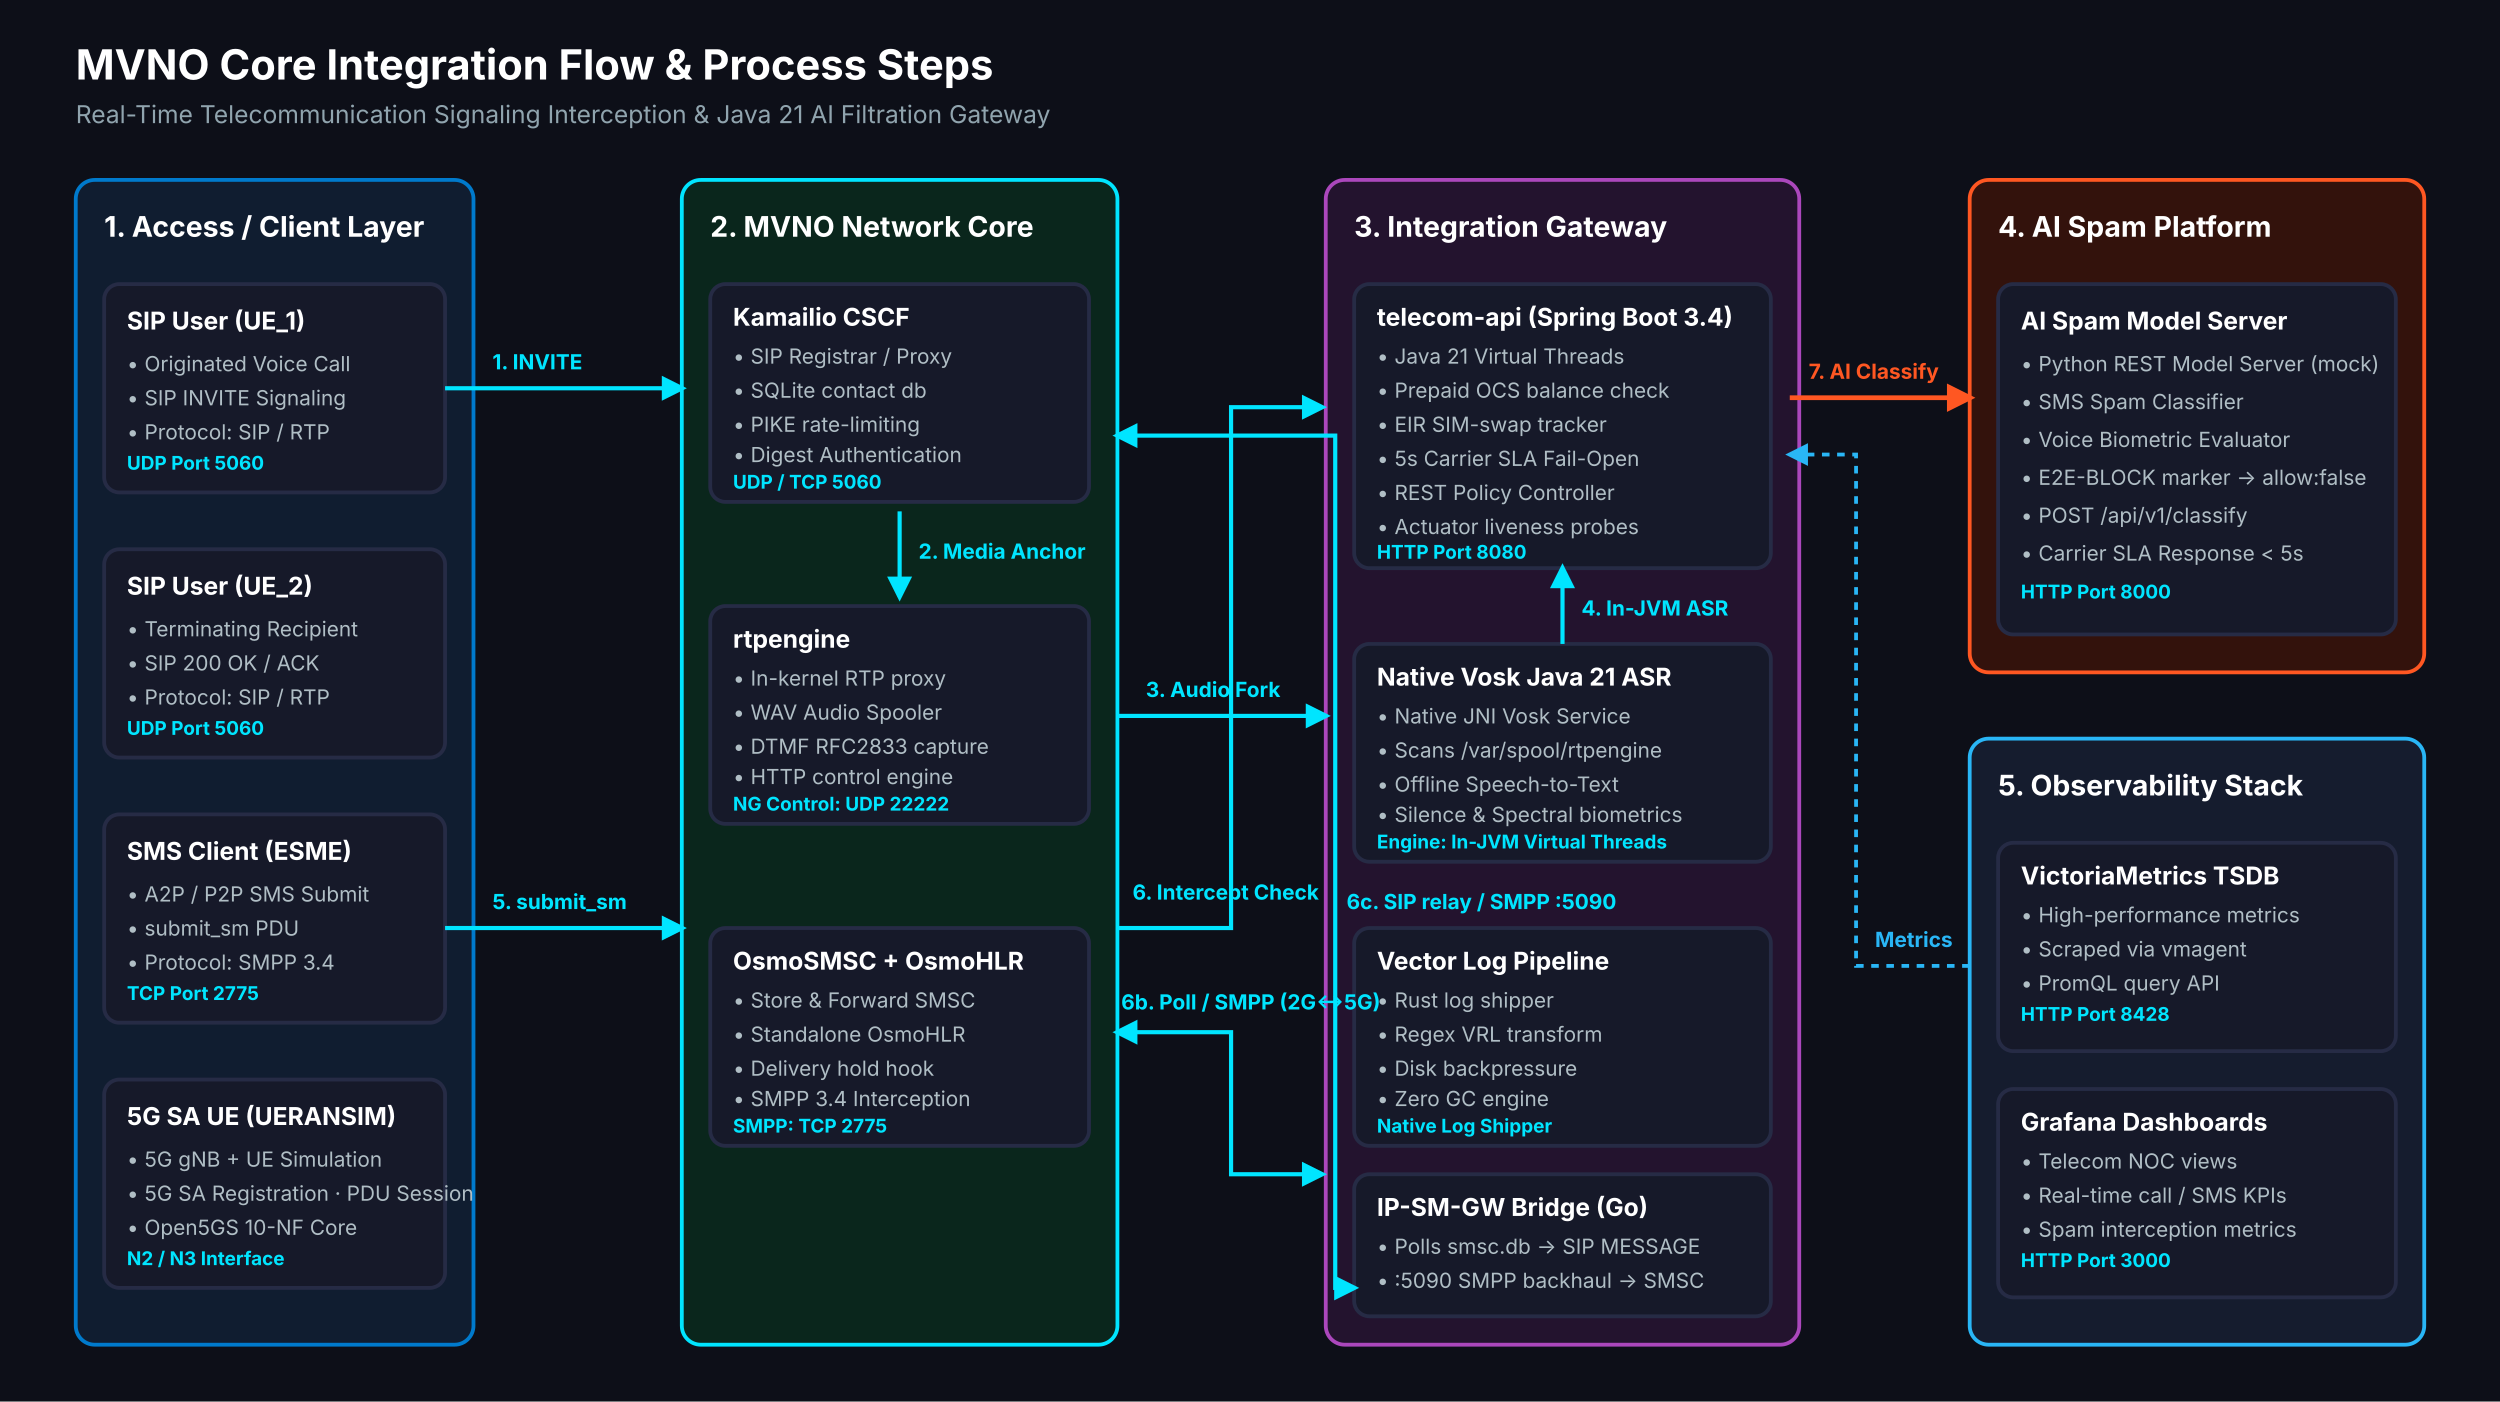
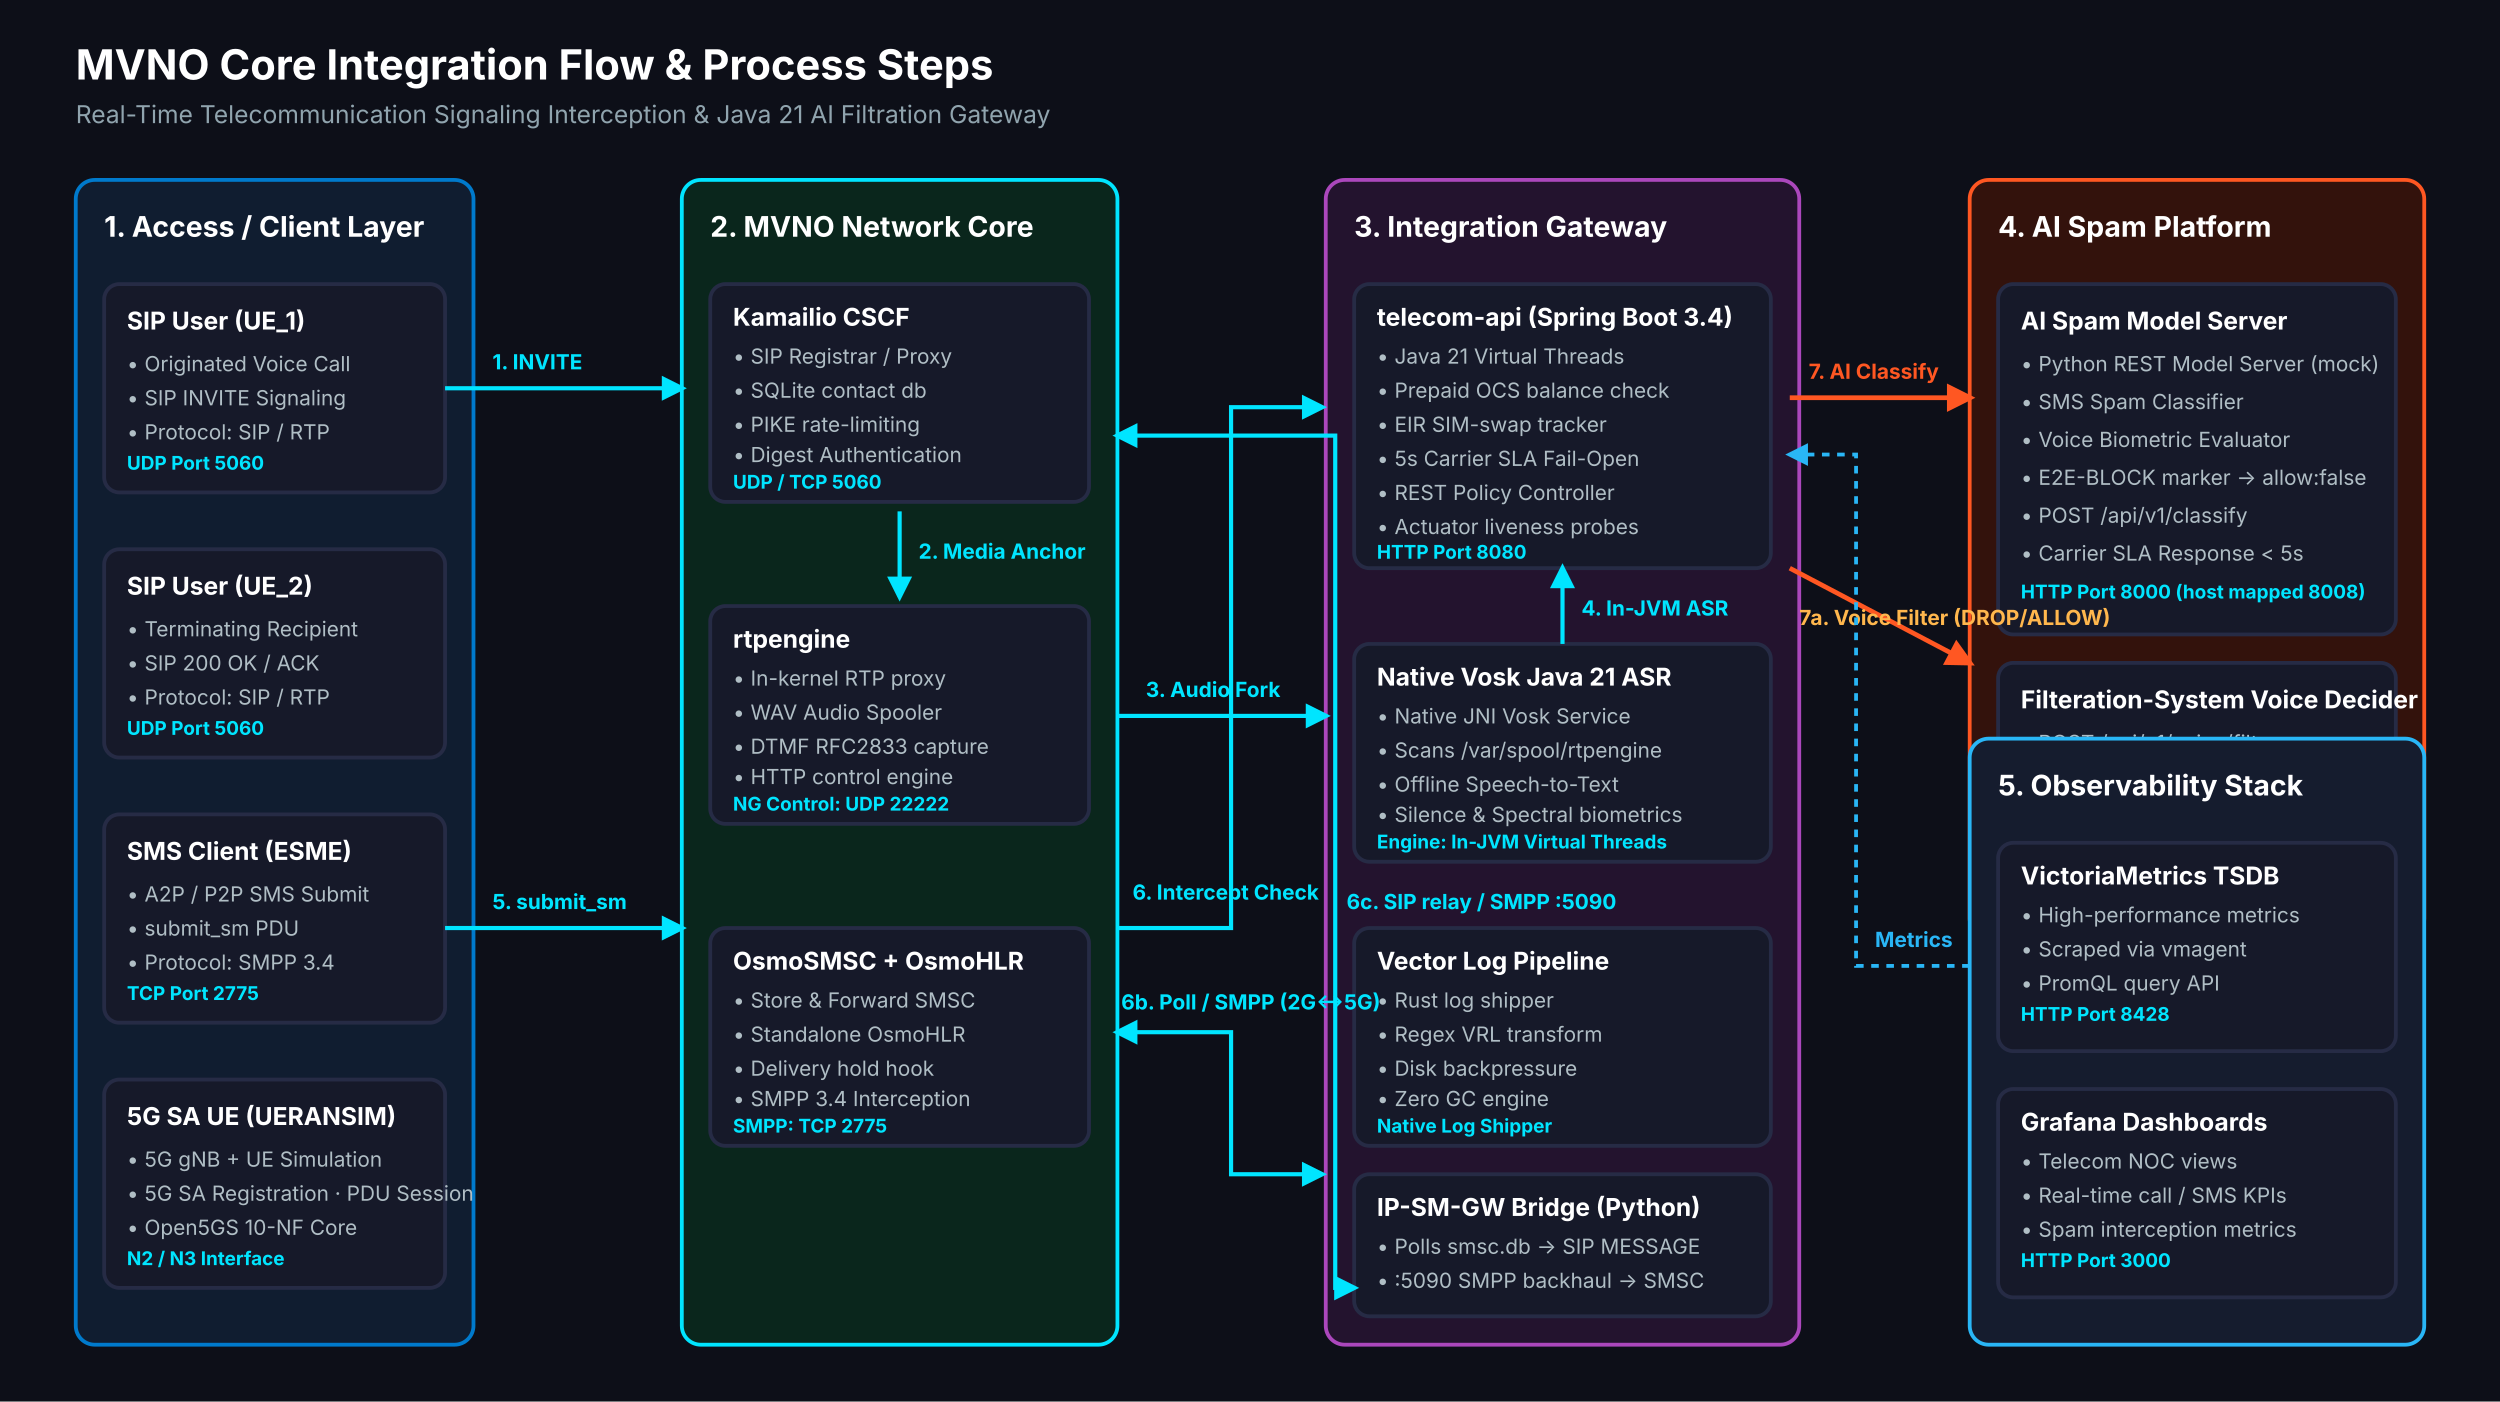
<svg xmlns="http://www.w3.org/2000/svg" viewBox="0 0 1320 740" width="100%" height="100%">
  <defs>
    <style>
      .bg { fill: #0d0f18; }
      .box { fill: #161929; stroke: #262b45; stroke-width: 2; rx: 8; ry: 8; }
      .client-box { fill: #101d30; stroke: #007acc; stroke-width: 2; rx: 10; ry: 10; }
      .core-box { fill: #0a261c; stroke: #00e5ff; stroke-width: 2; rx: 10; ry: 10; }
      .gw-box { fill: #23132e; stroke: #ab47bc; stroke-width: 2; rx: 10; ry: 10; }
      .ai-box { fill: #33120c; stroke: #ff5722; stroke-width: 2; rx: 10; ry: 10; }
      .obs-box { fill: #151c2e; stroke: #29b6f6; stroke-width: 2; rx: 10; ry: 10; }
      
      .text-header { font-family: 'Inter', system-ui, sans-serif; font-size: 15px; font-weight: bold; fill: #ffffff; }
      .text-title { font-family: 'Inter', system-ui, sans-serif; font-size: 13px; font-weight: bold; fill: #ffffff; }
      .text-body { font-family: 'Inter', system-ui, sans-serif; font-size: 11px; fill: #b0bec5; }
      .text-link { font-family: 'Inter', system-ui, sans-serif; font-size: 10px; fill: #00e5ff; font-weight: bold; }
      .text-label { font-family: 'Inter', system-ui, sans-serif; font-size: 11px; font-weight: bold; }
      
      .solid-arrow { stroke: #00e5ff; stroke-width: 2.2; fill: none; }
      .ai-arrow { stroke: #ff5722; stroke-width: 2.5; fill: none; }
      .obs-arrow { stroke: #29b6f6; stroke-width: 2; fill: none; stroke-dasharray: 4,4; }
      
      .marker-cyan { fill: #00e5ff; }
      .marker-orange { fill: #ff5722; }
      .marker-blue { fill: #29b6f6; }
    </style>
    <marker id="arrow-head-cyan" viewBox="0 0 10 10" refX="8" refY="5" markerWidth="6" markerHeight="6" orient="auto-start-reverse" overflow="visible">
      <path d="M 0 0 L 10 5 L 0 10 z" class="marker-cyan" />
    </marker>
    <marker id="arrow-head-orange" viewBox="0 0 10 10" refX="8" refY="5" markerWidth="6" markerHeight="6" orient="auto-start-reverse" overflow="visible">
      <path d="M 0 0 L 10 5 L 0 10 z" class="marker-orange" />
    </marker>
    <marker id="arrow-head-blue" viewBox="0 0 10 10" refX="8" refY="5" markerWidth="6" markerHeight="6" orient="auto-start-reverse" overflow="visible">
      <path d="M 0 0 L 10 5 L 0 10 z" class="marker-blue" />
    </marker>
  </defs>
  <rect width="1320" height="740" class="bg" />
  <text x="40" y="42" font-family="'Inter', sans-serif" font-size="22" font-weight="bold" fill="#ffffff">MVNO Core Integration Flow &amp; Process Steps</text>
  <text x="40" y="65" font-family="'Inter', sans-serif" font-size="13" fill="#90a4ae">Real-Time Telecommunication Signaling Interception &amp; Java 21 AI Filtration Gateway</text>
  <g transform="translate(40, 95)">
    <rect width="210" height="615" class="client-box" />
    <text x="15" y="30" class="text-header">1. Access / Client Layer</text>
    <g transform="translate(15, 55)">
      <rect width="180" height="110" class="box" />
      <text x="12" y="24" class="text-title">SIP User (UE_1)</text>
      <text x="12" y="46" class="text-body">• Originated Voice Call</text>
      <text x="12" y="64" class="text-body">• SIP INVITE Signaling</text>
      <text x="12" y="82" class="text-body">• Protocol: SIP / RTP</text>
      <text x="12" y="98" class="text-link">UDP Port 5060</text>
    </g>
    <g transform="translate(15, 195)">
      <rect width="180" height="110" class="box" />
      <text x="12" y="24" class="text-title">SIP User (UE_2)</text>
      <text x="12" y="46" class="text-body">• Terminating Recipient</text>
      <text x="12" y="64" class="text-body">• SIP 200 OK / ACK</text>
      <text x="12" y="82" class="text-body">• Protocol: SIP / RTP</text>
      <text x="12" y="98" class="text-link">UDP Port 5060</text>
    </g>
    <g transform="translate(15, 335)">
      <rect width="180" height="110" class="box" />
      <text x="12" y="24" class="text-title">SMS Client (ESME)</text>
      <text x="12" y="46" class="text-body">• A2P / P2P SMS Submit</text>
      <text x="12" y="64" class="text-body">• submit_sm PDU</text>
      <text x="12" y="82" class="text-body">• Protocol: SMPP 3.4</text>
      <text x="12" y="98" class="text-link">TCP Port 2775</text>
    </g>
    <g transform="translate(15, 475)">
      <rect width="180" height="110" class="box" />
      <text x="12" y="24" class="text-title">5G SA UE (UERANSIM)</text>
      <text x="12" y="46" class="text-body">• 5G gNB + UE Simulation</text>
      <text x="12" y="64" class="text-body">• 5G SA Registration · PDU Session</text>
      <text x="12" y="82" class="text-body">• Open5GS 10-NF Core</text>
      <text x="12" y="98" class="text-link">N2 / N3 Interface</text>
    </g>
  </g>
  <g transform="translate(360, 95)">
    <rect width="230" height="615" class="core-box" />
    <text x="15" y="30" class="text-header">2. MVNO Network Core</text>
    <g transform="translate(15, 55)">
      <rect width="200" height="115" class="box" />
      <text x="12" y="22" class="text-title">Kamailio CSCF</text>
      <text x="12" y="42" class="text-body">• SIP Registrar / Proxy</text>
      <text x="12" y="60" class="text-body">• SQLite contact db</text>
      <text x="12" y="78" class="text-body">• PIKE rate-limiting</text>
      <text x="12" y="94" class="text-body">• Digest Authentication</text>
      <text x="12" y="108" class="text-link">UDP / TCP 5060</text>
    </g>
    <g transform="translate(15, 225)">
      <rect width="200" height="115" class="box" />
      <text x="12" y="22" class="text-title">rtpengine</text>
      <text x="12" y="42" class="text-body">• In-kernel RTP proxy</text>
      <text x="12" y="60" class="text-body">• WAV Audio Spooler</text>
      <text x="12" y="78" class="text-body">• DTMF RFC2833 capture</text>
      <text x="12" y="94" class="text-body">• HTTP control engine</text>
      <text x="12" y="108" class="text-link">NG Control: UDP 22222</text>
    </g>
    <g transform="translate(15, 395)">
      <rect width="200" height="115" class="box" />
      <text x="12" y="22" class="text-title">OsmoSMSC + OsmoHLR</text>
      <text x="12" y="42" class="text-body">• Store &amp; Forward SMSC</text>
      <text x="12" y="60" class="text-body">• Standalone OsmoHLR</text>
      <text x="12" y="78" class="text-body">• Delivery hold hook</text>
      <text x="12" y="94" class="text-body">• SMPP 3.4 Interception</text>
      <text x="12" y="108" class="text-link">SMPP: TCP 2775</text>
    </g>
  </g>
  <g transform="translate(700, 95)">
    <rect width="250" height="615" class="gw-box" />
    <text x="15" y="30" class="text-header">3. Integration Gateway</text>
    <g transform="translate(15, 55)">
      <rect width="220" height="150" class="box" />
      <text x="12" y="22" class="text-title">telecom-api (Spring Boot 3.4)</text>
      <text x="12" y="42" class="text-body">• Java 21 Virtual Threads</text>
      <text x="12" y="60" class="text-body">• Prepaid OCS balance check</text>
      <text x="12" y="78" class="text-body">• EIR SIM-swap tracker</text>
      <text x="12" y="96" class="text-body">• 5s Carrier SLA Fail-Open</text>
      <text x="12" y="114" class="text-body">• REST Policy Controller</text>
      <text x="12" y="132" class="text-body">• Actuator liveness probes</text>
      <text x="12" y="145" class="text-link">HTTP Port 8080</text>
    </g>
    <g transform="translate(15, 245)">
      <rect width="220" height="115" class="box" />
      <text x="12" y="22" class="text-title">Native Vosk Java 21 ASR</text>
      <text x="12" y="42" class="text-body">• Native JNI Vosk Service</text>
      <text x="12" y="60" class="text-body">• Scans /var/spool/rtpengine</text>
      <text x="12" y="78" class="text-body">• Offline Speech-to-Text</text>
      <text x="12" y="94" class="text-body">• Silence &amp; Spectral biometrics</text>
      <text x="12" y="108" class="text-link">Engine: In-JVM Virtual Threads</text>
    </g>
    <g transform="translate(15, 395)">
      <rect width="220" height="115" class="box" />
      <text x="12" y="22" class="text-title">Vector Log Pipeline</text>
      <text x="12" y="42" class="text-body">• Rust log shipper</text>
      <text x="12" y="60" class="text-body">• Regex VRL transform</text>
      <text x="12" y="78" class="text-body">• Disk backpressure</text>
      <text x="12" y="94" class="text-body">• Zero GC engine</text>
      <text x="12" y="108" class="text-link">Native Log Shipper</text>
    </g>
    <g transform="translate(15, 525)">
      <rect width="220" height="75" class="box" />
-       <text x="12" y="22" class="text-title">IP-SM-GW Bridge (Go)</text>
+       <text x="12" y="22" class="text-title">IP-SM-GW Bridge (Python)</text>
      <text x="12" y="42" class="text-body">• Polls smsc.db → SIP MESSAGE</text>
      <text x="12" y="60" class="text-body">• :5090 SMPP backhaul → SMSC</text>
    </g>
  </g>
  <g transform="translate(1040, 95)">
-     <rect width="240" height="260" class="ai-box" />
+     <rect width="240" height="400" class="ai-box" />
    <text x="15" y="30" class="text-header">4. AI Spam Platform</text>
    <g transform="translate(15, 55)">
      <rect width="210" height="185" class="box" stroke="#ff5722" />
      <text x="12" y="24" class="text-title" fill="#ff7043">AI Spam Model Server</text>
      <text x="12" y="46" class="text-body">• Python REST Model Server (mock)</text>
      <text x="12" y="66" class="text-body">• SMS Spam Classifier</text>
      <text x="12" y="86" class="text-body">• Voice Biometric Evaluator</text>
      <text x="12" y="106" class="text-body">• E2E-BLOCK marker → allow:false</text>
      <text x="12" y="126" class="text-body">• POST /api/v1/classify</text>
      <text x="12" y="146" class="text-body">• Carrier SLA Response &lt; 5s</text>
-       <text x="12" y="166" class="text-link">HTTP Port 8000</text>
+       <text x="12" y="166" class="text-link">HTTP Port 8000 (host mapped 8008)</text>
+     </g>
+     <g transform="translate(15, 255)">
+       <rect width="210" height="130" class="box" stroke="#ffb74d" />
+       <text x="12" y="24" class="text-title" fill="#ffb74d">Filteration-System Voice Decider</text>
+       <text x="12" y="46" class="text-body">• POST /api/v1/voice/filter</text>
+       <text x="12" y="66" class="text-body">• {callerId,receiverId,transcript}</text>
+       <text x="12" y="86" class="text-body">• → {isMalicious,action}</text>
+       <text x="12" y="106" class="text-body">• DROP_CALL / ALLOW_CALL</text>
    </g>
  </g>
  <g transform="translate(1040, 390)">
    <rect width="240" height="320" class="obs-box" />
    <text x="15" y="30" class="text-header">5. Observability Stack</text>
    <g transform="translate(15, 55)">
      <rect width="210" height="110" class="box" />
      <text x="12" y="22" class="text-title">VictoriaMetrics TSDB</text>
      <text x="12" y="42" class="text-body">• High-performance metrics</text>
      <text x="12" y="60" class="text-body">• Scraped via vmagent</text>
      <text x="12" y="78" class="text-body">• PromQL query API</text>
      <text x="12" y="94" class="text-link">HTTP Port 8428</text>
    </g>
    <g transform="translate(15, 185)">
      <rect width="210" height="110" class="box" />
      <text x="12" y="22" class="text-title">Grafana Dashboards</text>
      <text x="12" y="42" class="text-body">• Telecom NOC views</text>
      <text x="12" y="60" class="text-body">• Real-time call / SMS KPIs</text>
      <text x="12" y="78" class="text-body">• Spam interception metrics</text>
      <text x="12" y="94" class="text-link">HTTP Port 3000</text>
    </g>
  </g>
  <path d="M 235,205 L 360,205" class="solid-arrow" marker-end="url(#arrow-head-cyan)" />
  <text x="260" y="195" class="text-label" fill="#00e5ff">1. INVITE</text>
  <path d="M 475,270 L 475,315" class="solid-arrow" marker-end="url(#arrow-head-cyan)" />
  <text x="485" y="295" class="text-label" fill="#00e5ff">2. Media Anchor</text>
  <path d="M 590,378 L 700,378" class="solid-arrow" marker-end="url(#arrow-head-cyan)" />
  <text x="605" y="368" class="text-label" fill="#00e5ff">3. Audio Fork</text>
  <path d="M 825,340 L 825,300" class="solid-arrow" marker-end="url(#arrow-head-cyan)" />
  <text x="835" y="325" class="text-label" fill="#00e5ff">4. In-JVM ASR</text>
  <path d="M 235,490 L 360,490" class="solid-arrow" marker-end="url(#arrow-head-cyan)" />
  <text x="260" y="480" class="text-label" fill="#00e5ff">5. submit_sm</text>
  <path d="M 590,490 L 650,490 L 650,215 L 698,215" class="solid-arrow" marker-end="url(#arrow-head-cyan)" />
  <text x="598" y="475" class="text-label" fill="#00e5ff">6. Intercept Check</text>
  <path d="M 590,545 L 650,545 L 650,620 L 698,620" class="solid-arrow" marker-start="url(#arrow-head-cyan)" marker-end="url(#arrow-head-cyan)" />
  <text x="592" y="533" class="text-label" fill="#00e5ff">6b. Poll / SMPP (2G↔5G)</text>
  <path d="M 715,680 L 705,680 L 705,230 L 590,230" class="solid-arrow" marker-start="url(#arrow-head-cyan)" marker-end="url(#arrow-head-cyan)" />
  <text x="711" y="480" class="text-label" fill="#00e5ff">6c. SIP relay / SMPP :5090</text>
  <path d="M 945,210 L 1040,210" class="ai-arrow" marker-end="url(#arrow-head-orange)" />
  <text x="955" y="200" class="text-label" fill="#ff5722">7. AI Classify</text>
+   <path d="M 945,300 L 1040,350" class="ai-arrow" marker-end="url(#arrow-head-orange)" />
+   <text x="950" y="330" class="text-label" fill="#ffb74d">7a. Voice Filter (DROP/ALLOW)</text>
  <path d="M 1040,510 L 980,510 L 980,240 L 945,240" class="obs-arrow" marker-end="url(#arrow-head-blue)" />
  <text x="990" y="500" class="text-label" fill="#29b6f6">Metrics</text>
</svg>
